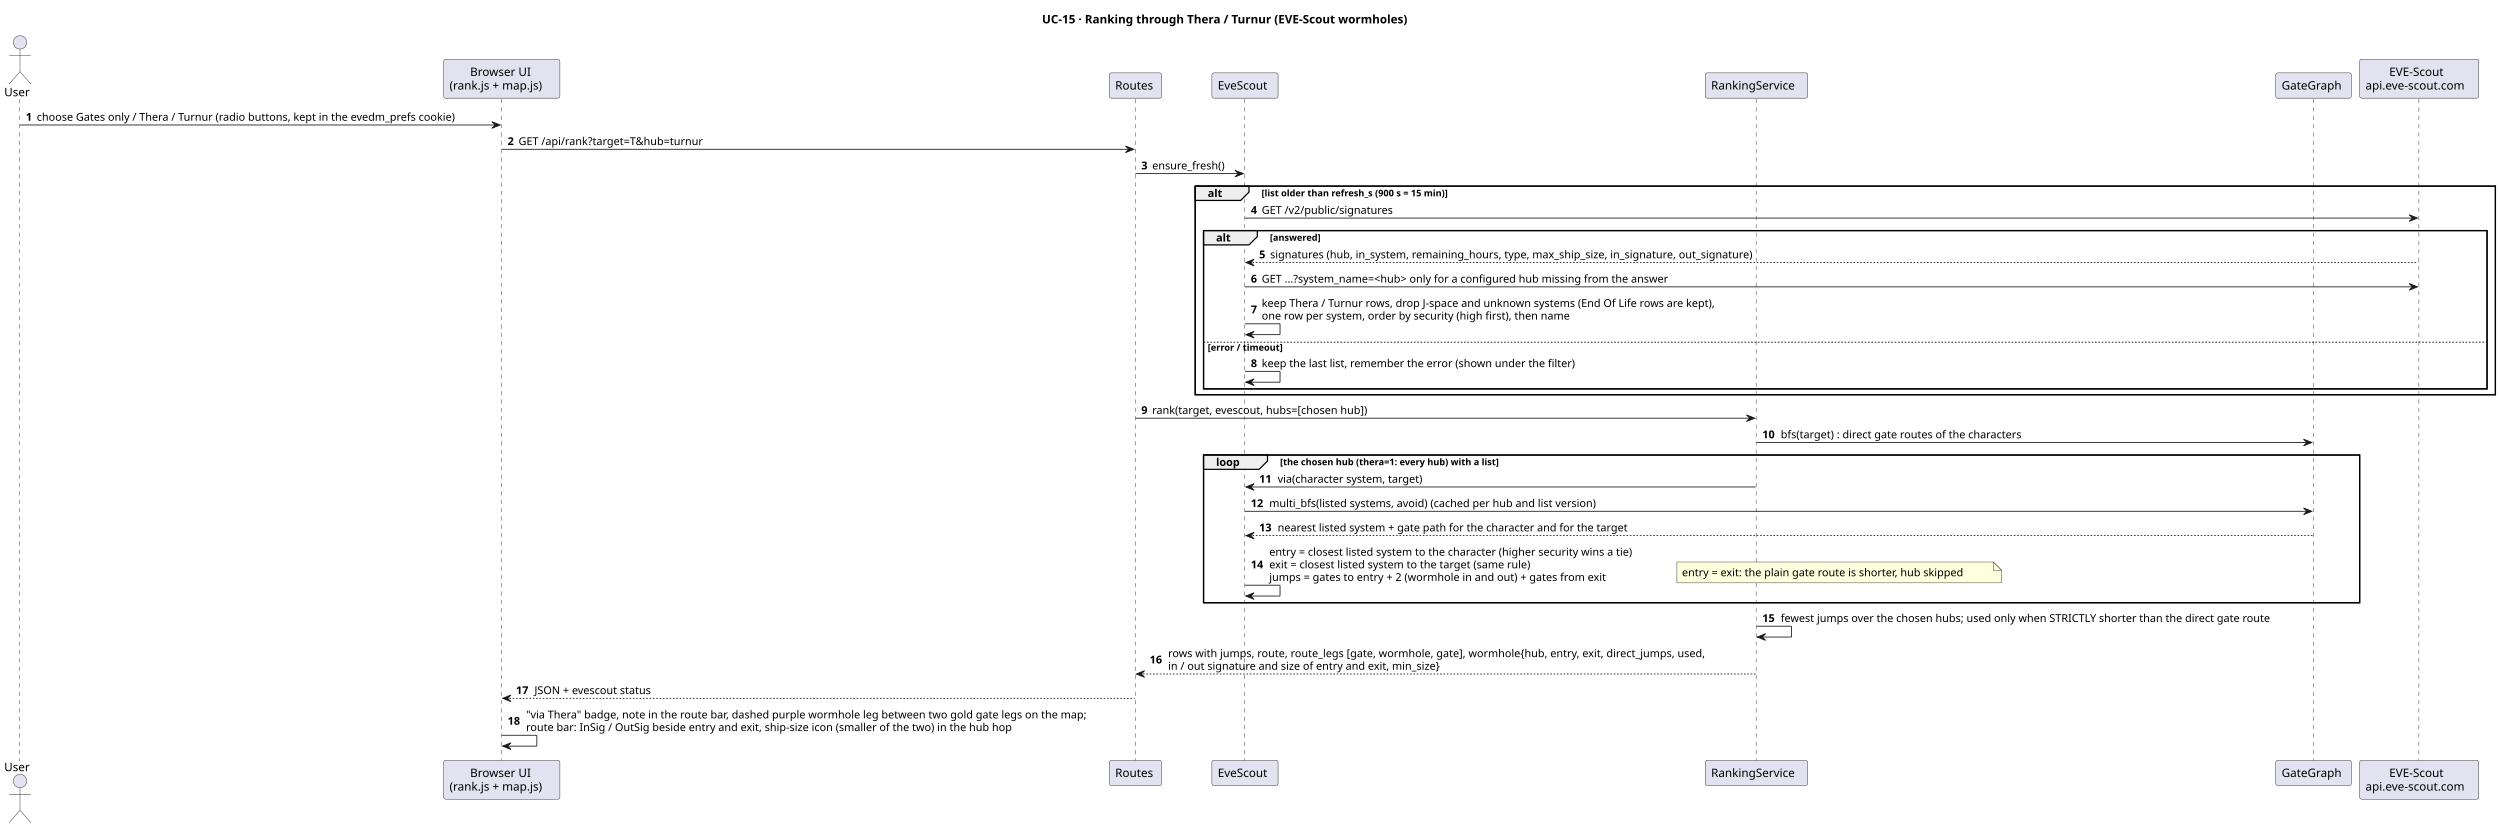
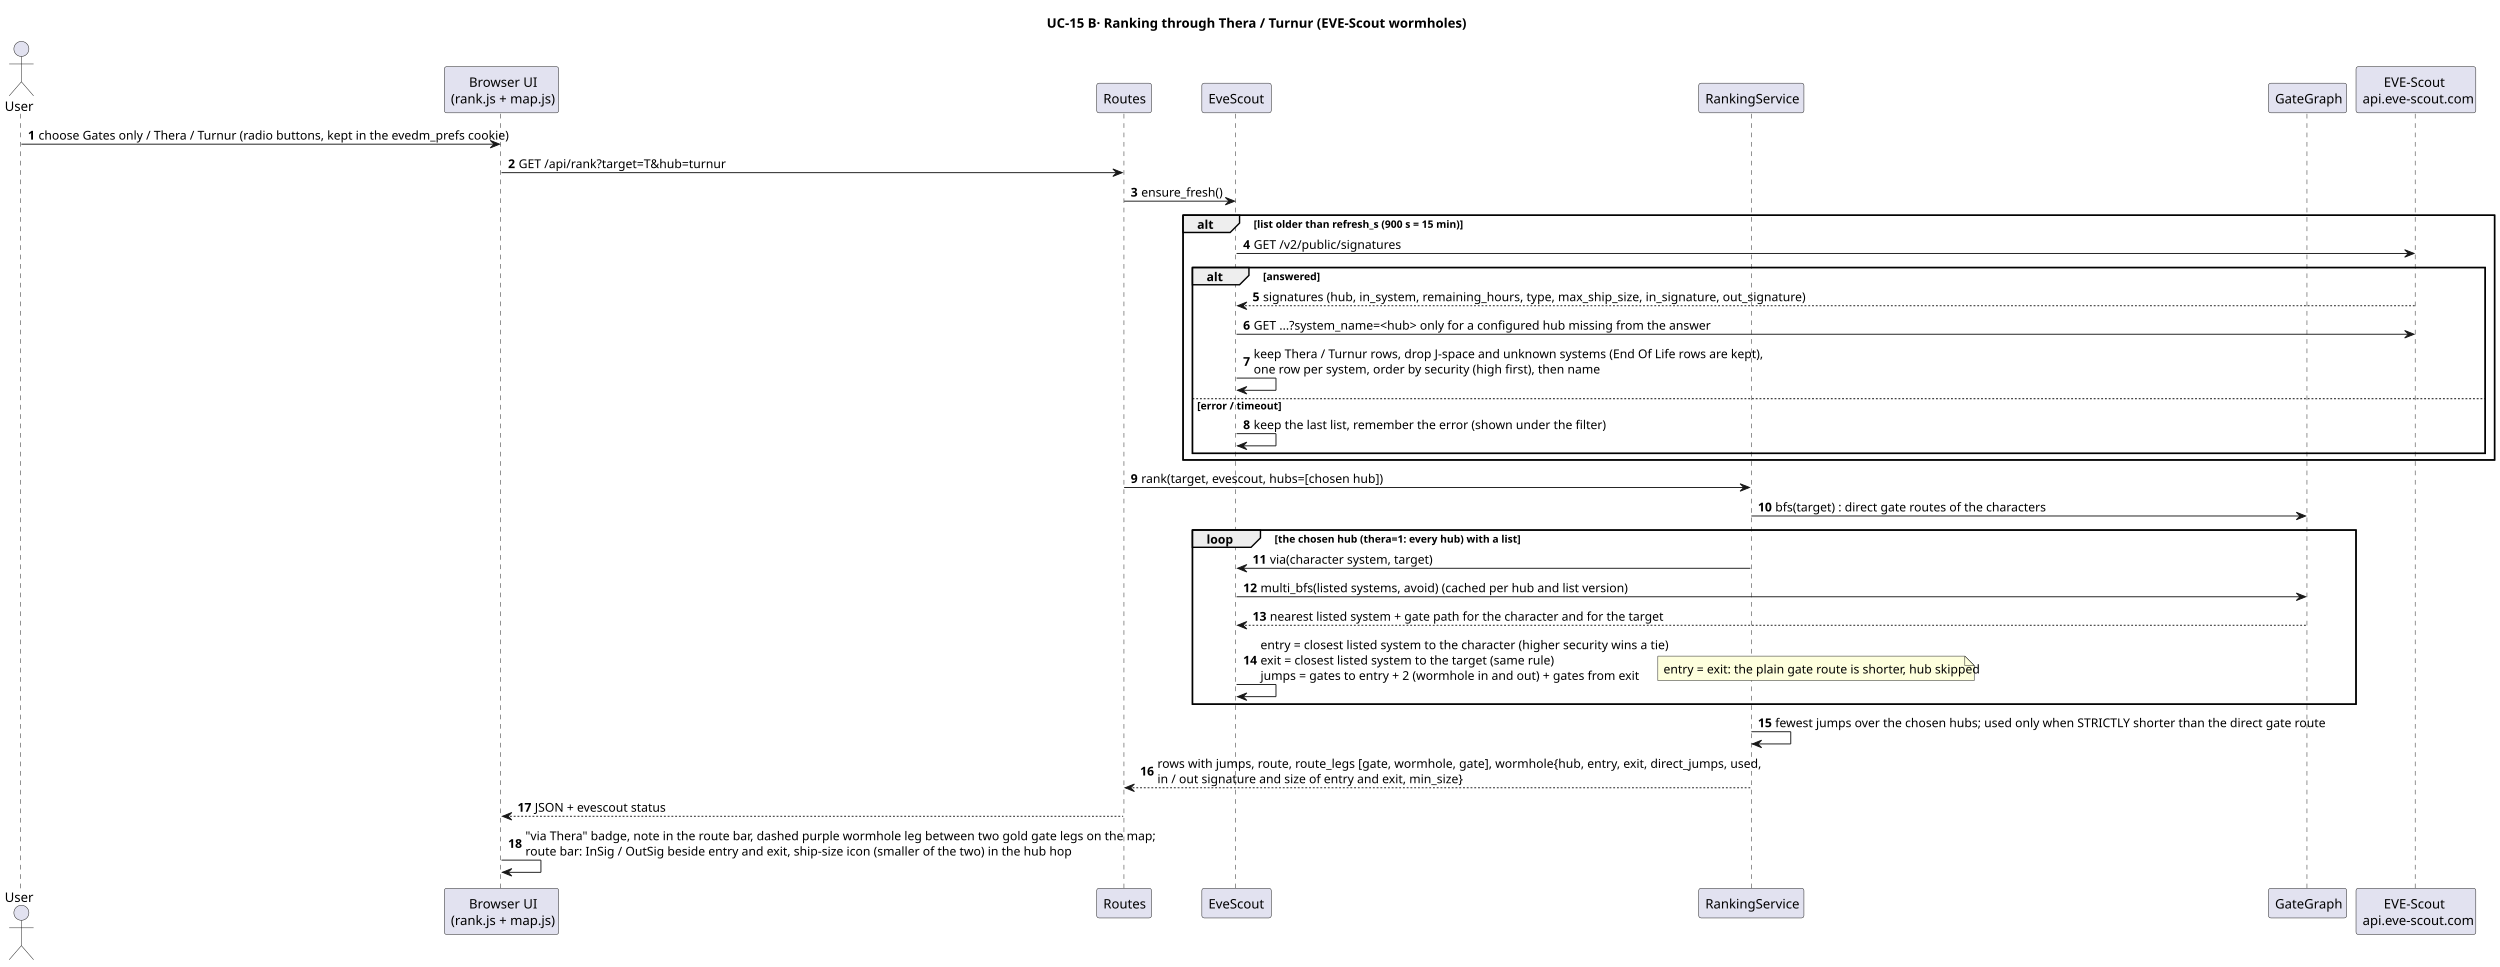
- <svg xmlns="http://www.w3.org/2000/svg" contentStyleType="text/css" height="992px" preserveAspectRatio="none" style="width:2995px;height:992px;background:#FFFFFF;" version="1.1" viewBox="0 0 2995 992" width="2995px" zoomAndPan="magnify">
+ <svg xmlns="http://www.w3.org/2000/svg" contentStyleType="text/css" height="1029px" preserveAspectRatio="none" style="width:2663px;height:1029px;background:#FFFFFF;" version="1.1" viewBox="0 0 2663 1029" width="2663px" zoomAndPan="magnify">
  <defs />
  <g>
-     <text fill="#000000" font-family="sans-serif" font-size="14" font-weight="bold" lengthAdjust="spacing" textLength="501.894" x="1248.298" y="27.995">UC-15 · Ranking through Thera / Turnur (EVE-Scout wormholes)</text>
-     <rect fill="none" height="249.867" style="stroke:#000000;stroke-width:1.5;" width="1557.638" x="1431.853" y="222.992" />
-     <rect fill="none" height="189.602" style="stroke:#000000;stroke-width:1.5;" width="1537.638" x="1441.853" y="276.258" />
-     <rect fill="none" height="176.93" style="stroke:#000000;stroke-width:1.5;" width="1384.999" x="1441.853" y="545.125" />
-     <line style="stroke:#181818;stroke-width:0.5;stroke-dasharray:5.0,5.0;" x1="23" x2="23" y1="118.594" y2="911.852" />
-     <line style="stroke:#181818;stroke-width:0.5;stroke-dasharray:5.0,5.0;" x1="600.527" x2="600.527" y1="118.594" y2="911.852" />
-     <line style="stroke:#181818;stroke-width:0.5;stroke-dasharray:5.0,5.0;" x1="1359.987" x2="1359.987" y1="118.594" y2="911.852" />
-     <line style="stroke:#181818;stroke-width:0.5;stroke-dasharray:5.0,5.0;" x1="1490.853" x2="1490.853" y1="118.594" y2="911.852" />
-     <line style="stroke:#181818;stroke-width:0.5;stroke-dasharray:5.0,5.0;" x1="2103.874" x2="2103.874" y1="118.594" y2="911.852" />
-     <line style="stroke:#181818;stroke-width:0.5;stroke-dasharray:5.0,5.0;" x1="2771.379" x2="2771.379" y1="118.594" y2="911.852" />
-     <line style="stroke:#181818;stroke-width:0.5;stroke-dasharray:5.0,5.0;" x1="2897.852" x2="2897.852" y1="118.594" y2="911.852" />
-     <text fill="#000000" font-family="sans-serif" font-size="14" lengthAdjust="spacing" textLength="31.91" x="5" y="115.292">User</text>
-     <ellipse cx="23.955" cy="50.797" fill="#E2E2F0" rx="8" ry="8" style="stroke:#181818;stroke-width:0.5;" />
-     <path d="M23.955,58.797 L23.955,85.797 M10.955,66.797 L36.955,66.797 M23.955,85.797 L10.955,100.797 M23.955,85.797 L36.955,100.797 " fill="none" style="stroke:#181818;stroke-width:0.5;" />
-     <text fill="#000000" font-family="sans-serif" font-size="14" lengthAdjust="spacing" textLength="31.91" x="5" y="923.847">User</text>
-     <ellipse cx="23.955" cy="935.648" fill="#E2E2F0" rx="8" ry="8" style="stroke:#181818;stroke-width:0.5;" />
-     <path d="M23.955,943.648 L23.955,970.648 M10.955,951.648 L36.955,951.648 M23.955,970.648 L10.955,985.648 M23.955,970.648 L36.955,985.648 " fill="none" style="stroke:#181818;stroke-width:0.5;" />
-     <rect fill="#E2E2F0" height="46.594" rx="2.5" ry="2.5" style="stroke:#181818;stroke-width:0.5;" width="139.241" x="531.527" y="71" />
-     <text fill="#000000" font-family="sans-serif" font-size="14" lengthAdjust="spacing" textLength="75.865" x="563.215" y="90.995">Browser UI</text>
-     <text fill="#000000" font-family="sans-serif" font-size="14" lengthAdjust="spacing" textLength="125.241" x="538.527" y="107.292">(rank.js + map.js)</text>
-     <rect fill="#E2E2F0" height="46.594" rx="2.5" ry="2.5" style="stroke:#181818;stroke-width:0.5;" width="139.241" x="531.527" y="910.852" />
-     <text fill="#000000" font-family="sans-serif" font-size="14" lengthAdjust="spacing" textLength="75.865" x="563.215" y="930.847">Browser UI</text>
-     <text fill="#000000" font-family="sans-serif" font-size="14" lengthAdjust="spacing" textLength="125.241" x="538.527" y="947.144">(rank.js + map.js)</text>
-     <rect fill="#E2E2F0" height="30.297" rx="2.5" ry="2.5" style="stroke:#181818;stroke-width:0.5;" width="62.562" x="1328.987" y="87.297" />
-     <text fill="#000000" font-family="sans-serif" font-size="14" lengthAdjust="spacing" textLength="48.562" x="1335.987" y="107.292">Routes</text>
-     <rect fill="#E2E2F0" height="30.297" rx="2.5" ry="2.5" style="stroke:#181818;stroke-width:0.5;" width="62.562" x="1328.987" y="910.852" />
-     <text fill="#000000" font-family="sans-serif" font-size="14" lengthAdjust="spacing" textLength="48.562" x="1335.987" y="930.847">Routes</text>
-     <rect fill="#E2E2F0" height="30.297" rx="2.5" ry="2.5" style="stroke:#181818;stroke-width:0.5;" width="79.256" x="1451.853" y="87.297" />
-     <text fill="#000000" font-family="sans-serif" font-size="14" lengthAdjust="spacing" textLength="65.256" x="1458.853" y="107.292">EveScout</text>
-     <rect fill="#E2E2F0" height="30.297" rx="2.5" ry="2.5" style="stroke:#181818;stroke-width:0.5;" width="79.256" x="1451.853" y="910.852" />
-     <text fill="#000000" font-family="sans-serif" font-size="14" lengthAdjust="spacing" textLength="65.256" x="1458.853" y="930.847">EveScout</text>
-     <rect fill="#E2E2F0" height="30.297" rx="2.5" ry="2.5" style="stroke:#181818;stroke-width:0.5;" width="122.678" x="2042.873" y="87.297" />
-     <text fill="#000000" font-family="sans-serif" font-size="14" lengthAdjust="spacing" textLength="108.678" x="2049.874" y="107.292">RankingService</text>
-     <rect fill="#E2E2F0" height="30.297" rx="2.5" ry="2.5" style="stroke:#181818;stroke-width:0.5;" width="122.678" x="2042.873" y="910.852" />
-     <text fill="#000000" font-family="sans-serif" font-size="14" lengthAdjust="spacing" textLength="108.678" x="2049.874" y="930.847">RankingService</text>
-     <rect fill="#E2E2F0" height="30.297" rx="2.5" ry="2.5" style="stroke:#181818;stroke-width:0.5;" width="90.474" x="2726.379" y="87.297" />
-     <text fill="#000000" font-family="sans-serif" font-size="14" lengthAdjust="spacing" textLength="76.474" x="2733.379" y="107.292">GateGraph</text>
-     <rect fill="#E2E2F0" height="30.297" rx="2.5" ry="2.5" style="stroke:#181818;stroke-width:0.5;" width="90.474" x="2726.379" y="910.852" />
-     <text fill="#000000" font-family="sans-serif" font-size="14" lengthAdjust="spacing" textLength="76.474" x="2733.379" y="930.847">GateGraph</text>
-     <rect fill="#E2E2F0" height="46.594" rx="2.5" ry="2.5" style="stroke:#181818;stroke-width:0.5;" width="142.639" x="2826.852" y="71" />
-     <text fill="#000000" font-family="sans-serif" font-size="14" lengthAdjust="spacing" textLength="71.832" x="2862.256" y="90.995">EVE-Scout</text>
-     <text fill="#000000" font-family="sans-serif" font-size="14" lengthAdjust="spacing" textLength="128.639" x="2833.852" y="107.292">api.eve-scout.com</text>
-     <rect fill="#E2E2F0" height="46.594" rx="2.5" ry="2.5" style="stroke:#181818;stroke-width:0.5;" width="142.639" x="2826.852" y="910.852" />
-     <text fill="#000000" font-family="sans-serif" font-size="14" lengthAdjust="spacing" textLength="71.832" x="2862.256" y="930.847">EVE-Scout</text>
-     <text fill="#000000" font-family="sans-serif" font-size="14" lengthAdjust="spacing" textLength="128.639" x="2833.852" y="947.144">api.eve-scout.com</text>
-     <polygon fill="#181818" points="589.148,145.727,599.148,149.727,589.148,153.727,593.148,149.727" style="stroke:#181818;stroke-width:1.0;" />
-     <line style="stroke:#181818;stroke-width:1.0;" x1="23.955" x2="595.148" y1="149.727" y2="149.727" />
-     <text fill="#000000" font-family="sans-serif" font-size="13" font-weight="bold" lengthAdjust="spacing" textLength="9.045" x="30.955" y="144.661">1</text>
-     <text fill="#000000" font-family="sans-serif" font-size="13" lengthAdjust="spacing" textLength="540.148" x="44.001" y="144.661">choose Gates only / Thera / Turnur (radio buttons, kept in the evedm_prefs cookie)</text>
-     <polygon fill="#181818" points="1348.269,174.859,1358.269,178.859,1348.269,182.859,1352.269,178.859" style="stroke:#181818;stroke-width:1.0;" />
-     <line style="stroke:#181818;stroke-width:1.0;" x1="601.148" x2="1354.269" y1="178.859" y2="178.859" />
-     <text fill="#000000" font-family="sans-serif" font-size="13" font-weight="bold" lengthAdjust="spacing" textLength="9.045" x="608.148" y="173.793">2</text>
-     <text fill="#000000" font-family="sans-serif" font-size="13" lengthAdjust="spacing" textLength="239.783" x="621.193" y="173.793">GET /api/rank?target=T&amp;hub=turnur</text>
-     <polygon fill="#181818" points="1479.481,203.992,1489.481,207.992,1479.481,211.992,1483.481,207.992" style="stroke:#181818;stroke-width:1.0;" />
-     <line style="stroke:#181818;stroke-width:1.0;" x1="1360.269" x2="1485.481" y1="207.992" y2="207.992" />
-     <text fill="#000000" font-family="sans-serif" font-size="13" font-weight="bold" lengthAdjust="spacing" textLength="9.045" x="1367.269" y="202.926">3</text>
-     <text fill="#000000" font-family="sans-serif" font-size="13" lengthAdjust="spacing" textLength="94.168" x="1380.314" y="202.926">ensure_fresh()</text>
-     <path d="M1431.853,222.992 L1496.296,222.992 L1496.296,230.125 L1486.296,240.125 L1431.853,240.125 L1431.853,222.992 " fill="#EEEEEE" style="stroke:#000000;stroke-width:1.5;" />
-     <rect fill="none" height="249.867" style="stroke:#000000;stroke-width:1.5;" width="1557.638" x="1431.853" y="222.992" />
-     <text fill="#000000" font-family="sans-serif" font-size="13" font-weight="bold" lengthAdjust="spacing" textLength="19.443" x="1446.853" y="236.059">alt</text>
-     <text fill="#000000" font-family="sans-serif" font-size="11" font-weight="bold" lengthAdjust="spacing" textLength="264.602" x="1511.296" y="235.203">[list older than refresh_s (900 s = 15 min)]</text>
-     <polygon fill="#181818" points="2886.172,257.258,2896.172,261.258,2886.172,265.258,2890.172,261.258" style="stroke:#181818;stroke-width:1.0;" />
-     <line style="stroke:#181818;stroke-width:1.0;" x1="1491.481" x2="2892.172" y1="261.258" y2="261.258" />
-     <text fill="#000000" font-family="sans-serif" font-size="13" font-weight="bold" lengthAdjust="spacing" textLength="9.045" x="1498.481" y="256.192">4</text>
-     <text fill="#000000" font-family="sans-serif" font-size="13" lengthAdjust="spacing" textLength="166.874" x="1511.527" y="256.192">GET /v2/public/signatures</text>
-     <path d="M1441.853,276.258 L1506.296,276.258 L1506.296,283.391 L1496.296,293.391 L1441.853,293.391 L1441.853,276.258 " fill="#EEEEEE" style="stroke:#000000;stroke-width:1.5;" />
-     <rect fill="none" height="189.602" style="stroke:#000000;stroke-width:1.5;" width="1537.638" x="1441.853" y="276.258" />
-     <text fill="#000000" font-family="sans-serif" font-size="13" font-weight="bold" lengthAdjust="spacing" textLength="19.443" x="1456.853" y="289.325">alt</text>
-     <text fill="#000000" font-family="sans-serif" font-size="11" font-weight="bold" lengthAdjust="spacing" textLength="70.238" x="1521.296" y="288.468">[answered]</text>
-     <polygon fill="#181818" points="1502.481,310.523,1492.481,314.523,1502.481,318.523,1498.481,314.523" style="stroke:#181818;stroke-width:1.0;" />
-     <line style="stroke:#181818;stroke-width:1.0;stroke-dasharray:2.0,2.0;" x1="1496.481" x2="2897.172" y1="314.523" y2="314.523" />
-     <text fill="#000000" font-family="sans-serif" font-size="13" font-weight="bold" lengthAdjust="spacing" textLength="9.045" x="1508.481" y="309.457">5</text>
-     <text fill="#000000" font-family="sans-serif" font-size="13" lengthAdjust="spacing" textLength="622.845" x="1521.527" y="309.457">signatures (hub, in_system, remaining_hours, type, max_ship_size, in_signature, out_signature)</text>
-     <polygon fill="#181818" points="2886.172,339.656,2896.172,343.656,2886.172,347.656,2890.172,343.656" style="stroke:#181818;stroke-width:1.0;" />
-     <line style="stroke:#181818;stroke-width:1.0;" x1="1491.481" x2="2892.172" y1="343.656" y2="343.656" />
-     <text fill="#000000" font-family="sans-serif" font-size="13" font-weight="bold" lengthAdjust="spacing" textLength="9.045" x="1498.481" y="338.59">6</text>
-     <text fill="#000000" font-family="sans-serif" font-size="13" lengthAdjust="spacing" textLength="531.058" x="1511.527" y="338.59">GET ...?system_name=&lt;hub&gt; only for a configured hub missing from the answer</text>
-     <line style="stroke:#181818;stroke-width:1.0;" x1="1491.481" x2="1533.481" y1="387.922" y2="387.922" />
-     <line style="stroke:#181818;stroke-width:1.0;" x1="1533.481" x2="1533.481" y1="387.922" y2="400.922" />
-     <line style="stroke:#181818;stroke-width:1.0;" x1="1492.481" x2="1533.481" y1="400.922" y2="400.922" />
-     <polygon fill="#181818" points="1502.481,396.922,1492.481,400.922,1502.481,404.922,1498.481,400.922" style="stroke:#181818;stroke-width:1.0;" />
-     <text fill="#000000" font-family="sans-serif" font-size="13" font-weight="bold" lengthAdjust="spacing" textLength="9.045" x="1498.481" y="375.29">7</text>
-     <text fill="#000000" font-family="sans-serif" font-size="13" lengthAdjust="spacing" textLength="585.686" x="1511.527" y="367.723">keep Thera / Turnur rows, drop J-space and unknown systems (End Of Life rows are kept),</text>
-     <text fill="#000000" font-family="sans-serif" font-size="13" lengthAdjust="spacing" textLength="399.375" x="1511.527" y="382.856">one row per system, order by security (high first), then name</text>
-     <line style="stroke:#000000;stroke-width:1.0;stroke-dasharray:2.0,2.0;" x1="1441.853" x2="2979.491" y1="409.922" y2="409.922" />
-     <text fill="#000000" font-family="sans-serif" font-size="11" font-weight="bold" lengthAdjust="spacing" textLength="101.621" x="1446.853" y="420.132">[error / timeout]</text>
-     <line style="stroke:#181818;stroke-width:1.0;" x1="1491.481" x2="1533.481" y1="444.859" y2="444.859" />
-     <line style="stroke:#181818;stroke-width:1.0;" x1="1533.481" x2="1533.481" y1="444.859" y2="457.859" />
-     <line style="stroke:#181818;stroke-width:1.0;" x1="1492.481" x2="1533.481" y1="457.859" y2="457.859" />
-     <polygon fill="#181818" points="1502.481,453.859,1492.481,457.859,1502.481,461.859,1498.481,457.859" style="stroke:#181818;stroke-width:1.0;" />
-     <text fill="#000000" font-family="sans-serif" font-size="13" font-weight="bold" lengthAdjust="spacing" textLength="9.045" x="1498.481" y="439.793">8</text>
-     <text fill="#000000" font-family="sans-serif" font-size="13" lengthAdjust="spacing" textLength="404.32" x="1511.527" y="439.793">keep the last list, remember the error (shown under the filter)</text>
-     <polygon fill="#181818" points="2092.212,496.992,2102.212,500.992,2092.212,504.992,2096.212,500.992" style="stroke:#181818;stroke-width:1.0;" />
-     <line style="stroke:#181818;stroke-width:1.0;" x1="1360.269" x2="2098.212" y1="500.992" y2="500.992" />
-     <text fill="#000000" font-family="sans-serif" font-size="13" font-weight="bold" lengthAdjust="spacing" textLength="9.045" x="1367.269" y="495.926">9</text>
-     <text fill="#000000" font-family="sans-serif" font-size="13" lengthAdjust="spacing" textLength="282.16" x="1380.314" y="495.926">rank(target, evescout, hubs=[chosen hub])</text>
-     <polygon fill="#181818" points="2759.616,526.125,2769.616,530.125,2759.616,534.125,2763.616,530.125" style="stroke:#181818;stroke-width:1.0;" />
-     <line style="stroke:#181818;stroke-width:1.0;" x1="2104.212" x2="2765.616" y1="530.125" y2="530.125" />
-     <text fill="#000000" font-family="sans-serif" font-size="13" font-weight="bold" lengthAdjust="spacing" textLength="18.091" x="2111.212" y="525.059">10</text>
-     <text fill="#000000" font-family="sans-serif" font-size="13" lengthAdjust="spacing" textLength="313.866" x="2133.303" y="525.059">bfs(target) : direct gate routes of the characters</text>
-     <path d="M1441.853,545.125 L1518.477,545.125 L1518.477,552.258 L1508.477,562.258 L1441.853,562.258 L1441.853,545.125 " fill="#EEEEEE" style="stroke:#000000;stroke-width:1.5;" />
-     <rect fill="none" height="176.93" style="stroke:#000000;stroke-width:1.5;" width="1384.999" x="1441.853" y="545.125" />
-     <text fill="#000000" font-family="sans-serif" font-size="13" font-weight="bold" lengthAdjust="spacing" textLength="31.624" x="1456.853" y="558.192">loop</text>
-     <text fill="#000000" font-family="sans-serif" font-size="11" font-weight="bold" lengthAdjust="spacing" textLength="305.261" x="1533.477" y="557.335">[the chosen hub (thera=1: every hub) with a list]</text>
-     <polygon fill="#181818" points="1502.481,579.391,1492.481,583.391,1502.481,587.391,1498.481,583.391" style="stroke:#181818;stroke-width:1.0;" />
-     <line style="stroke:#181818;stroke-width:1.0;" x1="1496.481" x2="2103.212" y1="583.391" y2="583.391" />
-     <text fill="#000000" font-family="sans-serif" font-size="13" font-weight="bold" lengthAdjust="spacing" textLength="18.091" x="1508.481" y="578.325">11</text>
-     <text fill="#000000" font-family="sans-serif" font-size="13" lengthAdjust="spacing" textLength="190.817" x="1530.572" y="578.325">via(character system, target)</text>
-     <polygon fill="#181818" points="2759.616,608.523,2769.616,612.523,2759.616,616.523,2763.616,612.523" style="stroke:#181818;stroke-width:1.0;" />
-     <line style="stroke:#181818;stroke-width:1.0;" x1="1491.481" x2="2765.616" y1="612.523" y2="612.523" />
-     <text fill="#000000" font-family="sans-serif" font-size="13" font-weight="bold" lengthAdjust="spacing" textLength="18.091" x="1498.481" y="607.457">12</text>
-     <text fill="#000000" font-family="sans-serif" font-size="13" lengthAdjust="spacing" textLength="425.636" x="1520.572" y="607.457">multi_bfs(listed systems, avoid) (cached per hub and list version)</text>
-     <polygon fill="#181818" points="1502.481,637.656,1492.481,641.656,1502.481,645.656,1498.481,641.656" style="stroke:#181818;stroke-width:1.0;" />
-     <line style="stroke:#181818;stroke-width:1.0;stroke-dasharray:2.0,2.0;" x1="1496.481" x2="2770.616" y1="641.656" y2="641.656" />
-     <text fill="#000000" font-family="sans-serif" font-size="13" font-weight="bold" lengthAdjust="spacing" textLength="18.091" x="1508.481" y="636.59">13</text>
-     <text fill="#000000" font-family="sans-serif" font-size="13" lengthAdjust="spacing" textLength="455.99" x="1530.572" y="636.59">nearest listed system + gate path for the character and for the target</text>
-     <line style="stroke:#181818;stroke-width:1.0;" x1="1491.481" x2="1533.481" y1="701.055" y2="701.055" />
-     <line style="stroke:#181818;stroke-width:1.0;" x1="1533.481" x2="1533.481" y1="701.055" y2="714.055" />
-     <line style="stroke:#181818;stroke-width:1.0;" x1="1492.481" x2="1533.481" y1="714.055" y2="714.055" />
-     <polygon fill="#181818" points="1502.481,710.055,1492.481,714.055,1502.481,718.055,1498.481,714.055" style="stroke:#181818;stroke-width:1.0;" />
-     <text fill="#000000" font-family="sans-serif" font-size="13" font-weight="bold" lengthAdjust="spacing" textLength="18.091" x="1498.481" y="680.856">14</text>
-     <text fill="#000000" font-family="sans-serif" font-size="13" lengthAdjust="spacing" textLength="476.849" x="1520.572" y="665.723">entry = closest listed system to the character (higher security wins a tie)</text>
-     <text fill="#000000" font-family="sans-serif" font-size="13" lengthAdjust="spacing" textLength="345.059" x="1520.572" y="680.856">exit = closest listed system to the target (same rule)</text>
-     <text fill="#000000" font-family="sans-serif" font-size="13" lengthAdjust="spacing" textLength="445.015" x="1520.572" y="695.989">jumps = gates to entry + 2 (wormhole in and out) + gates from exit</text>
-     <path d="M2008.939,673.289 L2008.939,698.289 L2397.939,698.289 L2397.939,683.289 L2387.939,673.289 L2008.939,673.289 " fill="#FEFFDD" style="stroke:#181818;stroke-width:0.5;" />
-     <path d="M2387.939,673.289 L2387.939,683.289 L2397.939,683.289 L2387.939,673.289 " fill="#FEFFDD" style="stroke:#181818;stroke-width:0.5;" />
-     <text fill="#000000" font-family="sans-serif" font-size="13" lengthAdjust="spacing" textLength="368.996" x="2014.939" y="690.356">entry = exit: the plain gate route is shorter, hub skipped</text>
-     <line style="stroke:#181818;stroke-width:1.0;" x1="2104.212" x2="2146.212" y1="750.188" y2="750.188" />
-     <line style="stroke:#181818;stroke-width:1.0;" x1="2146.212" x2="2146.212" y1="750.188" y2="763.188" />
-     <line style="stroke:#181818;stroke-width:1.0;" x1="2105.212" x2="2146.212" y1="763.188" y2="763.188" />
-     <polygon fill="#181818" points="2115.212,759.188,2105.212,763.188,2115.212,767.188,2111.212,763.188" style="stroke:#181818;stroke-width:1.0;" />
-     <text fill="#000000" font-family="sans-serif" font-size="13" font-weight="bold" lengthAdjust="spacing" textLength="18.091" x="2111.212" y="745.122">15</text>
-     <text fill="#000000" font-family="sans-serif" font-size="13" lengthAdjust="spacing" textLength="631.312" x="2133.303" y="745.122">fewest jumps over the chosen hubs; used only when STRICTLY shorter than the direct gate route</text>
-     <polygon fill="#181818" points="1371.269,803.453,1361.269,807.453,1371.269,811.453,1367.269,807.453" style="stroke:#181818;stroke-width:1.0;" />
-     <line style="stroke:#181818;stroke-width:1.0;stroke-dasharray:2.0,2.0;" x1="1365.269" x2="2103.212" y1="807.453" y2="807.453" />
-     <text fill="#000000" font-family="sans-serif" font-size="13" font-weight="bold" lengthAdjust="spacing" textLength="18.091" x="1377.269" y="794.821">16</text>
-     <text fill="#000000" font-family="sans-serif" font-size="13" lengthAdjust="spacing" textLength="695.227" x="1399.359" y="787.254">rows with jumps, route, route_legs [gate, wormhole, gate], wormhole{hub, entry, exit, direct_jumps, used,</text>
-     <text fill="#000000" font-family="sans-serif" font-size="13" lengthAdjust="spacing" textLength="354.415" x="1399.359" y="802.387">in / out signature and size of entry and exit, min_size}</text>
-     <polygon fill="#181818" points="612.148,832.586,602.148,836.586,612.148,840.586,608.148,836.586" style="stroke:#181818;stroke-width:1.0;" />
-     <line style="stroke:#181818;stroke-width:1.0;stroke-dasharray:2.0,2.0;" x1="606.148" x2="1359.269" y1="836.586" y2="836.586" />
-     <text fill="#000000" font-family="sans-serif" font-size="13" font-weight="bold" lengthAdjust="spacing" textLength="18.091" x="618.148" y="831.52">17</text>
-     <text fill="#000000" font-family="sans-serif" font-size="13" lengthAdjust="spacing" textLength="154.178" x="640.239" y="831.52">JSON + evescout status</text>
-     <line style="stroke:#181818;stroke-width:1.0;" x1="601.148" x2="643.148" y1="880.852" y2="880.852" />
-     <line style="stroke:#181818;stroke-width:1.0;" x1="643.148" x2="643.148" y1="880.852" y2="893.852" />
-     <line style="stroke:#181818;stroke-width:1.0;" x1="602.148" x2="643.148" y1="893.852" y2="893.852" />
-     <polygon fill="#181818" points="612.148,889.852,602.148,893.852,612.148,897.852,608.148,893.852" style="stroke:#181818;stroke-width:1.0;" />
-     <text fill="#000000" font-family="sans-serif" font-size="13" font-weight="bold" lengthAdjust="spacing" textLength="18.091" x="608.148" y="868.219">18</text>
-     <text fill="#000000" font-family="sans-serif" font-size="13" lengthAdjust="spacing" textLength="723.03" x="630.239" y="860.653">"via Thera" badge, note in the route bar, dashed purple wormhole leg between two gold gate legs on the map;</text>
-     <text fill="#000000" font-family="sans-serif" font-size="13" lengthAdjust="spacing" textLength="627.206" x="630.239" y="875.786">route bar: InSig / OutSig beside entry and exit, ship-size icon (smaller of the two) in the hub hop</text>
+     <text fill="#000000" font-family="sans-serif" font-size="14" font-weight="bold" lengthAdjust="spacing" textLength="436.352" x="1114.944" y="29.533">UC-15 В· Ranking through Thera / Turnur (EVE-Scout wormholes)</text>
+     <rect fill="none" height="260.648" style="stroke:#000000;stroke-width:1.5;" width="1397.028" x="1260.211" y="229.273" />
+     <rect fill="none" height="197.945" style="stroke:#000000;stroke-width:1.5;" width="1377.028" x="1270.211" y="284.977" />
+     <rect fill="none" height="185.461" style="stroke:#000000;stroke-width:1.5;" width="1239.421" x="1270.211" y="564.625" />
+     <line style="stroke:#181818;stroke-width:0.5;stroke-dasharray:5.0,5.0;" x1="22" x2="22" y1="121.219" y2="947.195" />
+     <line style="stroke:#181818;stroke-width:0.5;stroke-dasharray:5.0,5.0;" x1="533.324" x2="533.324" y1="121.219" y2="947.195" />
+     <line style="stroke:#181818;stroke-width:0.5;stroke-dasharray:5.0,5.0;" x1="1197.226" x2="1197.226" y1="121.219" y2="947.195" />
+     <line style="stroke:#181818;stroke-width:0.5;stroke-dasharray:5.0,5.0;" x1="1316.211" x2="1316.211" y1="121.219" y2="947.195" />
+     <line style="stroke:#181818;stroke-width:0.5;stroke-dasharray:5.0,5.0;" x1="1865.496" x2="1865.496" y1="121.219" y2="947.195" />
+     <line style="stroke:#181818;stroke-width:0.5;stroke-dasharray:5.0,5.0;" x1="2457.371" x2="2457.371" y1="121.219" y2="947.195" />
+     <line style="stroke:#181818;stroke-width:0.5;stroke-dasharray:5.0,5.0;" x1="2572.633" x2="2572.633" y1="121.219" y2="947.195" />
+     <text fill="#000000" font-family="sans-serif" font-size="14" lengthAdjust="spacing" textLength="29.559" x="5" y="118.143">User</text>
+     <ellipse cx="22.779" cy="52.109" fill="#E2E2F0" rx="8" ry="8" style="stroke:#181818;stroke-width:0.5;" />
+     <path d="M22.779,60.109 L22.779,87.109 M9.779,68.109 L35.779,68.109 M22.779,87.109 L9.779,102.109 M22.779,87.109 L35.779,102.109 " fill="none" style="stroke:#181818;stroke-width:0.5;" />
+     <text fill="#000000" font-family="sans-serif" font-size="14" lengthAdjust="spacing" textLength="29.559" x="5" y="960.729">User</text>
+     <ellipse cx="22.779" cy="972.305" fill="#E2E2F0" rx="8" ry="8" style="stroke:#181818;stroke-width:0.5;" />
+     <path d="M22.779,980.305 L22.779,1007.305 M9.779,988.305 L35.779,988.305 M22.779,1007.305 L9.779,1022.305 M22.779,1007.305 L35.779,1022.305 " fill="none" style="stroke:#181818;stroke-width:0.5;" />
+     <rect fill="#E2E2F0" height="49.219" rx="2.5" ry="2.5" style="stroke:#181818;stroke-width:0.5;" width="121.748" x="473.324" y="71" />
+     <text fill="#000000" font-family="sans-serif" font-size="14" lengthAdjust="spacing" textLength="69.234" x="499.581" y="92.533">Browser UI</text>
+     <text fill="#000000" font-family="sans-serif" font-size="14" lengthAdjust="spacing" textLength="107.748" x="480.324" y="110.143">(rank.js + map.js)</text>
+     <rect fill="#E2E2F0" height="49.219" rx="2.5" ry="2.5" style="stroke:#181818;stroke-width:0.5;" width="121.748" x="473.324" y="946.195" />
+     <text fill="#000000" font-family="sans-serif" font-size="14" lengthAdjust="spacing" textLength="69.234" x="499.581" y="967.729">Browser UI</text>
+     <text fill="#000000" font-family="sans-serif" font-size="14" lengthAdjust="spacing" textLength="107.748" x="480.324" y="985.338">(rank.js + map.js)</text>
+     <rect fill="#E2E2F0" height="31.609" rx="2.5" ry="2.5" style="stroke:#181818;stroke-width:0.5;" width="58.358" x="1168.226" y="88.609" />
+     <text fill="#000000" font-family="sans-serif" font-size="14" lengthAdjust="spacing" textLength="44.358" x="1175.226" y="110.143">Routes</text>
+     <rect fill="#E2E2F0" height="31.609" rx="2.5" ry="2.5" style="stroke:#181818;stroke-width:0.5;" width="58.358" x="1168.226" y="946.195" />
+     <text fill="#000000" font-family="sans-serif" font-size="14" lengthAdjust="spacing" textLength="44.358" x="1175.226" y="967.729">Routes</text>
+     <rect fill="#E2E2F0" height="31.609" rx="2.5" ry="2.5" style="stroke:#181818;stroke-width:0.5;" width="73.924" x="1280.211" y="88.609" />
+     <text fill="#000000" font-family="sans-serif" font-size="14" lengthAdjust="spacing" textLength="59.924" x="1287.211" y="110.143">EveScout</text>
+     <rect fill="#E2E2F0" height="31.609" rx="2.5" ry="2.5" style="stroke:#181818;stroke-width:0.5;" width="73.924" x="1280.211" y="946.195" />
+     <text fill="#000000" font-family="sans-serif" font-size="14" lengthAdjust="spacing" textLength="59.924" x="1287.211" y="967.729">EveScout</text>
+     <rect fill="#E2E2F0" height="31.609" rx="2.5" ry="2.5" style="stroke:#181818;stroke-width:0.5;" width="112.048" x="1809.496" y="88.609" />
+     <text fill="#000000" font-family="sans-serif" font-size="14" lengthAdjust="spacing" textLength="98.048" x="1816.496" y="110.143">RankingService</text>
+     <rect fill="#E2E2F0" height="31.609" rx="2.5" ry="2.5" style="stroke:#181818;stroke-width:0.5;" width="112.048" x="1809.496" y="946.195" />
+     <text fill="#000000" font-family="sans-serif" font-size="14" lengthAdjust="spacing" textLength="98.048" x="1816.496" y="967.729">RankingService</text>
+     <rect fill="#E2E2F0" height="31.609" rx="2.5" ry="2.5" style="stroke:#181818;stroke-width:0.5;" width="83.262" x="2416.371" y="88.609" />
+     <text fill="#000000" font-family="sans-serif" font-size="14" lengthAdjust="spacing" textLength="69.262" x="2423.371" y="110.143">GateGraph</text>
+     <rect fill="#E2E2F0" height="31.609" rx="2.5" ry="2.5" style="stroke:#181818;stroke-width:0.5;" width="83.262" x="2416.371" y="946.195" />
+     <text fill="#000000" font-family="sans-serif" font-size="14" lengthAdjust="spacing" textLength="69.262" x="2423.371" y="967.729">GateGraph</text>
+     <rect fill="#E2E2F0" height="49.219" rx="2.5" ry="2.5" style="stroke:#181818;stroke-width:0.5;" width="127.606" x="2509.633" y="71" />
+     <text fill="#000000" font-family="sans-serif" font-size="14" lengthAdjust="spacing" textLength="68.476" x="2539.198" y="92.533">EVE-Scout</text>
+     <text fill="#000000" font-family="sans-serif" font-size="14" lengthAdjust="spacing" textLength="113.606" x="2516.633" y="110.143">api.eve-scout.com</text>
+     <rect fill="#E2E2F0" height="49.219" rx="2.5" ry="2.5" style="stroke:#181818;stroke-width:0.5;" width="127.606" x="2509.633" y="946.195" />
+     <text fill="#000000" font-family="sans-serif" font-size="14" lengthAdjust="spacing" textLength="68.476" x="2539.198" y="967.729">EVE-Scout</text>
+     <text fill="#000000" font-family="sans-serif" font-size="14" lengthAdjust="spacing" textLength="113.606" x="2516.633" y="985.338">api.eve-scout.com</text>
+     <polygon fill="#181818" points="522.198,149.57,532.198,153.57,522.198,157.57,526.198,153.57" style="stroke:#181818;stroke-width:1.0;" />
+     <line style="stroke:#181818;stroke-width:1.0;" x1="22.779" x2="528.198" y1="153.57" y2="153.57" />
+     <text fill="#000000" font-family="sans-serif" font-size="13" font-weight="bold" lengthAdjust="spacing" textLength="7.23" x="29.779" y="148.714">1</text>
+     <text fill="#000000" font-family="sans-serif" font-size="13" lengthAdjust="spacing" textLength="476.188" x="41.009" y="148.714">choose Gates only / Thera / Turnur (radio buttons, kept in the evedm_prefs cookie)</text>
+     <polygon fill="#181818" points="1185.405,179.922,1195.405,183.922,1185.405,187.922,1189.405,183.922" style="stroke:#181818;stroke-width:1.0;" />
+     <line style="stroke:#181818;stroke-width:1.0;" x1="534.198" x2="1191.405" y1="183.922" y2="183.922" />
+     <text fill="#000000" font-family="sans-serif" font-size="13" font-weight="bold" lengthAdjust="spacing" textLength="7.23" x="541.198" y="179.065">2</text>
+     <text fill="#000000" font-family="sans-serif" font-size="13" lengthAdjust="spacing" textLength="208.114" x="552.428" y="179.065">GET /api/rank?target=T&amp;hub=turnur</text>
+     <polygon fill="#181818" points="1305.173,210.273,1315.173,214.273,1305.173,218.273,1309.173,214.273" style="stroke:#181818;stroke-width:1.0;" />
+     <line style="stroke:#181818;stroke-width:1.0;" x1="1197.405" x2="1311.173" y1="214.273" y2="214.273" />
+     <text fill="#000000" font-family="sans-serif" font-size="13" font-weight="bold" lengthAdjust="spacing" textLength="7.23" x="1204.405" y="209.417">3</text>
+     <text fill="#000000" font-family="sans-serif" font-size="13" lengthAdjust="spacing" textLength="84.538" x="1215.635" y="209.417">ensure_fresh()</text>
+     <path d="M1260.211,229.273 L1320.382,229.273 L1320.382,237.625 L1310.382,247.625 L1260.211,247.625 L1260.211,229.273 " fill="#EEEEEE" style="stroke:#000000;stroke-width:1.5;" />
+     <rect fill="none" height="260.648" style="stroke:#000000;stroke-width:1.5;" width="1397.028" x="1260.211" y="229.273" />
+     <text fill="#000000" font-family="sans-serif" font-size="13" font-weight="bold" lengthAdjust="spacing" textLength="15.171" x="1275.211" y="243.769">alt</text>
+     <text fill="#000000" font-family="sans-serif" font-size="11" font-weight="bold" lengthAdjust="spacing" textLength="217.325" x="1335.382" y="242.692">[list older than refresh_s (900 s = 15 min)]</text>
+     <polygon fill="#181818" points="2561.436,265.977,2571.436,269.977,2561.436,273.977,2565.436,269.977" style="stroke:#181818;stroke-width:1.0;" />
+     <line style="stroke:#181818;stroke-width:1.0;" x1="1317.173" x2="2567.436" y1="269.977" y2="269.977" />
+     <text fill="#000000" font-family="sans-serif" font-size="13" font-weight="bold" lengthAdjust="spacing" textLength="7.23" x="1324.173" y="265.12">4</text>
+     <text fill="#000000" font-family="sans-serif" font-size="13" lengthAdjust="spacing" textLength="148.846" x="1335.403" y="265.12">GET /v2/public/signatures</text>
+     <path d="M1270.211,284.977 L1330.382,284.977 L1330.382,293.328 L1320.382,303.328 L1270.211,303.328 L1270.211,284.977 " fill="#EEEEEE" style="stroke:#000000;stroke-width:1.5;" />
+     <rect fill="none" height="197.945" style="stroke:#000000;stroke-width:1.5;" width="1377.028" x="1270.211" y="284.977" />
+     <text fill="#000000" font-family="sans-serif" font-size="13" font-weight="bold" lengthAdjust="spacing" textLength="15.171" x="1285.211" y="299.472">alt</text>
+     <text fill="#000000" font-family="sans-serif" font-size="11" font-weight="bold" lengthAdjust="spacing" textLength="58.072" x="1345.382" y="298.396">[answered]</text>
+     <polygon fill="#181818" points="1328.173,321.68,1318.173,325.68,1328.173,329.68,1324.173,325.68" style="stroke:#181818;stroke-width:1.0;" />
+     <line style="stroke:#181818;stroke-width:1.0;stroke-dasharray:2.0,2.0;" x1="1322.173" x2="2572.436" y1="325.68" y2="325.68" />
+     <text fill="#000000" font-family="sans-serif" font-size="13" font-weight="bold" lengthAdjust="spacing" textLength="7.23" x="1334.173" y="320.823">5</text>
+     <text fill="#000000" font-family="sans-serif" font-size="13" lengthAdjust="spacing" textLength="552.798" x="1345.403" y="320.823">signatures (hub, in_system, remaining_hours, type, max_ship_size, in_signature, out_signature)</text>
+     <polygon fill="#181818" points="2561.436,352.031,2571.436,356.031,2561.436,360.031,2565.436,356.031" style="stroke:#181818;stroke-width:1.0;" />
+     <line style="stroke:#181818;stroke-width:1.0;" x1="1317.173" x2="2567.436" y1="356.031" y2="356.031" />
+     <text fill="#000000" font-family="sans-serif" font-size="13" font-weight="bold" lengthAdjust="spacing" textLength="7.23" x="1324.173" y="351.175">6</text>
+     <text fill="#000000" font-family="sans-serif" font-size="13" lengthAdjust="spacing" textLength="464.985" x="1335.403" y="351.175">GET ...?system_name=&lt;hub&gt; only for a configured hub missing from the answer</text>
+     <line style="stroke:#181818;stroke-width:1.0;" x1="1317.173" x2="1359.173" y1="402.734" y2="402.734" />
+     <line style="stroke:#181818;stroke-width:1.0;" x1="1359.173" x2="1359.173" y1="402.734" y2="415.734" />
+     <line style="stroke:#181818;stroke-width:1.0;" x1="1318.173" x2="1359.173" y1="415.734" y2="415.734" />
+     <polygon fill="#181818" points="1328.173,411.734,1318.173,415.734,1328.173,419.734,1324.173,415.734" style="stroke:#181818;stroke-width:1.0;" />
+     <text fill="#000000" font-family="sans-serif" font-size="13" font-weight="bold" lengthAdjust="spacing" textLength="7.23" x="1324.173" y="389.702">7</text>
+     <text fill="#000000" font-family="sans-serif" font-size="13" lengthAdjust="spacing" textLength="523.117" x="1335.403" y="381.526">keep Thera / Turnur rows, drop J-space and unknown systems (End Of Life rows are kept),</text>
+     <text fill="#000000" font-family="sans-serif" font-size="13" lengthAdjust="spacing" textLength="346.804" x="1335.403" y="397.878">one row per system, order by security (high first), then name</text>
+     <line style="stroke:#000000;stroke-width:1.0;stroke-dasharray:2.0,2.0;" x1="1270.211" x2="2647.239" y1="424.734" y2="424.734" />
+     <text fill="#000000" font-family="sans-serif" font-size="11" font-weight="bold" lengthAdjust="spacing" textLength="81.893" x="1275.211" y="436.153">[error / timeout]</text>
+     <line style="stroke:#181818;stroke-width:1.0;" x1="1317.173" x2="1359.173" y1="461.922" y2="461.922" />
+     <line style="stroke:#181818;stroke-width:1.0;" x1="1359.173" x2="1359.173" y1="461.922" y2="474.922" />
+     <line style="stroke:#181818;stroke-width:1.0;" x1="1318.173" x2="1359.173" y1="474.922" y2="474.922" />
+     <polygon fill="#181818" points="1328.173,470.922,1318.173,474.922,1328.173,478.922,1324.173,474.922" style="stroke:#181818;stroke-width:1.0;" />
+     <text fill="#000000" font-family="sans-serif" font-size="13" font-weight="bold" lengthAdjust="spacing" textLength="7.23" x="1324.173" y="457.065">8</text>
+     <text fill="#000000" font-family="sans-serif" font-size="13" lengthAdjust="spacing" textLength="348.981" x="1335.403" y="457.065">keep the last list, remember the error (shown under the filter)</text>
+     <polygon fill="#181818" points="1853.52,515.273,1863.52,519.273,1853.52,523.273,1857.52,519.273" style="stroke:#181818;stroke-width:1.0;" />
+     <line style="stroke:#181818;stroke-width:1.0;" x1="1197.405" x2="1859.52" y1="519.273" y2="519.273" />
+     <text fill="#000000" font-family="sans-serif" font-size="13" font-weight="bold" lengthAdjust="spacing" textLength="7.23" x="1204.405" y="514.417">9</text>
+     <text fill="#000000" font-family="sans-serif" font-size="13" lengthAdjust="spacing" textLength="243.896" x="1215.635" y="514.417">rank(target, evescout, hubs=[chosen hub])</text>
+     <polygon fill="#181818" points="2446.002,545.625,2456.002,549.625,2446.002,553.625,2450.002,549.625" style="stroke:#181818;stroke-width:1.0;" />
+     <line style="stroke:#181818;stroke-width:1.0;" x1="1865.52" x2="2452.002" y1="549.625" y2="549.625" />
+     <text fill="#000000" font-family="sans-serif" font-size="13" font-weight="bold" lengthAdjust="spacing" textLength="14.46" x="1872.52" y="544.769">10</text>
+     <text fill="#000000" font-family="sans-serif" font-size="13" lengthAdjust="spacing" textLength="270.962" x="1890.98" y="544.769">bfs(target) : direct gate routes of the characters</text>
+     <path d="M1270.211,564.625 L1342.646,564.625 L1342.646,572.977 L1332.646,582.977 L1270.211,582.977 L1270.211,564.625 " fill="#EEEEEE" style="stroke:#000000;stroke-width:1.5;" />
+     <rect fill="none" height="185.461" style="stroke:#000000;stroke-width:1.5;" width="1239.421" x="1270.211" y="564.625" />
+     <text fill="#000000" font-family="sans-serif" font-size="13" font-weight="bold" lengthAdjust="spacing" textLength="27.435" x="1285.211" y="579.12">loop</text>
+     <text fill="#000000" font-family="sans-serif" font-size="11" font-weight="bold" lengthAdjust="spacing" textLength="250.288" x="1357.646" y="578.044">[the chosen hub (thera=1: every hub) with a list]</text>
+     <polygon fill="#181818" points="1328.173,601.328,1318.173,605.328,1328.173,609.328,1324.173,605.328" style="stroke:#181818;stroke-width:1.0;" />
+     <line style="stroke:#181818;stroke-width:1.0;" x1="1322.173" x2="1864.52" y1="605.328" y2="605.328" />
+     <text fill="#000000" font-family="sans-serif" font-size="13" font-weight="bold" lengthAdjust="spacing" textLength="14.46" x="1334.173" y="600.472">11</text>
+     <text fill="#000000" font-family="sans-serif" font-size="13" lengthAdjust="spacing" textLength="164.715" x="1352.633" y="600.472">via(character system, target)</text>
+     <polygon fill="#181818" points="2446.002,631.68,2456.002,635.68,2446.002,639.68,2450.002,635.68" style="stroke:#181818;stroke-width:1.0;" />
+     <line style="stroke:#181818;stroke-width:1.0;" x1="1317.173" x2="2452.002" y1="635.68" y2="635.68" />
+     <text fill="#000000" font-family="sans-serif" font-size="13" font-weight="bold" lengthAdjust="spacing" textLength="14.46" x="1324.173" y="630.823">12</text>
+     <text fill="#000000" font-family="sans-serif" font-size="13" lengthAdjust="spacing" textLength="372.823" x="1342.633" y="630.823">multi_bfs(listed systems, avoid) (cached per hub and list version)</text>
+     <polygon fill="#181818" points="1328.173,662.031,1318.173,666.031,1328.173,670.031,1324.173,666.031" style="stroke:#181818;stroke-width:1.0;" />
+     <line style="stroke:#181818;stroke-width:1.0;stroke-dasharray:2.0,2.0;" x1="1322.173" x2="2457.002" y1="666.031" y2="666.031" />
+     <text fill="#000000" font-family="sans-serif" font-size="13" font-weight="bold" lengthAdjust="spacing" textLength="14.46" x="1334.173" y="661.175">13</text>
+     <text fill="#000000" font-family="sans-serif" font-size="13" lengthAdjust="spacing" textLength="392.025" x="1352.633" y="661.175">nearest listed system + gate path for the character and for the target</text>
+     <line style="stroke:#181818;stroke-width:1.0;" x1="1317.173" x2="1359.173" y1="729.086" y2="729.086" />
+     <line style="stroke:#181818;stroke-width:1.0;" x1="1359.173" x2="1359.173" y1="729.086" y2="742.086" />
+     <line style="stroke:#181818;stroke-width:1.0;" x1="1318.173" x2="1359.173" y1="742.086" y2="742.086" />
+     <polygon fill="#181818" points="1328.173,738.086,1318.173,742.086,1328.173,746.086,1324.173,742.086" style="stroke:#181818;stroke-width:1.0;" />
+     <text fill="#000000" font-family="sans-serif" font-size="13" font-weight="bold" lengthAdjust="spacing" textLength="14.46" x="1324.173" y="707.878">14</text>
+     <text fill="#000000" font-family="sans-serif" font-size="13" lengthAdjust="spacing" textLength="411.468" x="1342.633" y="691.526">entry = closest listed system to the character (higher security wins a tie)</text>
+     <text fill="#000000" font-family="sans-serif" font-size="13" lengthAdjust="spacing" textLength="296.588" x="1342.633" y="707.878">exit = closest listed system to the target (same rule)</text>
+     <text fill="#000000" font-family="sans-serif" font-size="13" lengthAdjust="spacing" textLength="379.717" x="1342.633" y="724.23">jumps = gates to entry + 2 (wormhole in and out) + gates from exit</text>
+     <path d="M1765.928,698.883 L1765.928,724.883 L2102.928,724.883 L2102.928,708.883 L2092.928,698.883 L1765.928,698.883 " fill="#FEFFDD" style="stroke:#181818;stroke-width:0.5;" />
+     <path d="M2092.928,698.883 L2092.928,708.883 L2102.928,708.883 L2092.928,698.883 " fill="#FEFFDD" style="stroke:#181818;stroke-width:0.5;" />
+     <text fill="#000000" font-family="sans-serif" font-size="13" lengthAdjust="spacing" textLength="316.881" x="1771.928" y="717.378">entry = exit: the plain gate route is shorter, hub skipped</text>
+     <line style="stroke:#181818;stroke-width:1.0;" x1="1865.52" x2="1907.52" y1="779.438" y2="779.438" />
+     <line style="stroke:#181818;stroke-width:1.0;" x1="1907.52" x2="1907.52" y1="779.438" y2="792.438" />
+     <line style="stroke:#181818;stroke-width:1.0;" x1="1866.52" x2="1907.52" y1="792.438" y2="792.438" />
+     <polygon fill="#181818" points="1876.52,788.438,1866.52,792.438,1876.52,796.438,1872.52,792.438" style="stroke:#181818;stroke-width:1.0;" />
+     <text fill="#000000" font-family="sans-serif" font-size="13" font-weight="bold" lengthAdjust="spacing" textLength="14.46" x="1872.52" y="774.581">15</text>
+     <text fill="#000000" font-family="sans-serif" font-size="13" lengthAdjust="spacing" textLength="560.022" x="1890.98" y="774.581">fewest jumps over the chosen hubs; used only when STRICTLY shorter than the direct gate route</text>
+     <polygon fill="#181818" points="1208.405,835.141,1198.405,839.141,1208.405,843.141,1204.405,839.141" style="stroke:#181818;stroke-width:1.0;" />
+     <line style="stroke:#181818;stroke-width:1.0;stroke-dasharray:2.0,2.0;" x1="1202.405" x2="1864.52" y1="839.141" y2="839.141" />
+     <text fill="#000000" font-family="sans-serif" font-size="13" font-weight="bold" lengthAdjust="spacing" textLength="14.46" x="1214.405" y="826.108">16</text>
+     <text fill="#000000" font-family="sans-serif" font-size="13" lengthAdjust="spacing" textLength="602.627" x="1232.865" y="817.933">rows with jumps, route, route_legs [gate, wormhole, gate], wormhole{hub, entry, exit, direct_jumps, used,</text>
+     <text fill="#000000" font-family="sans-serif" font-size="13" lengthAdjust="spacing" textLength="307.119" x="1232.865" y="834.284">in / out signature and size of entry and exit, min_size}</text>
+     <polygon fill="#181818" points="545.198,865.492,535.198,869.492,545.198,873.492,541.198,869.492" style="stroke:#181818;stroke-width:1.0;" />
+     <line style="stroke:#181818;stroke-width:1.0;stroke-dasharray:2.0,2.0;" x1="539.198" x2="1196.405" y1="869.492" y2="869.492" />
+     <text fill="#000000" font-family="sans-serif" font-size="13" font-weight="bold" lengthAdjust="spacing" textLength="14.46" x="551.198" y="864.636">17</text>
+     <text fill="#000000" font-family="sans-serif" font-size="13" lengthAdjust="spacing" textLength="139.814" x="569.658" y="864.636">JSON + evescout status</text>
+     <line style="stroke:#181818;stroke-width:1.0;" x1="534.198" x2="576.198" y1="916.195" y2="916.195" />
+     <line style="stroke:#181818;stroke-width:1.0;" x1="576.198" x2="576.198" y1="916.195" y2="929.195" />
+     <line style="stroke:#181818;stroke-width:1.0;" x1="535.198" x2="576.198" y1="929.195" y2="929.195" />
+     <polygon fill="#181818" points="545.198,925.195,535.198,929.195,545.198,933.195,541.198,929.195" style="stroke:#181818;stroke-width:1.0;" />
+     <text fill="#000000" font-family="sans-serif" font-size="13" font-weight="bold" lengthAdjust="spacing" textLength="14.46" x="541.198" y="903.163">18</text>
+     <text fill="#000000" font-family="sans-serif" font-size="13" lengthAdjust="spacing" textLength="630.748" x="559.658" y="894.987">"via Thera" badge, note in the route bar, dashed purple wormhole leg between two gold gate legs on the map;</text>
+     <text fill="#000000" font-family="sans-serif" font-size="13" lengthAdjust="spacing" textLength="549.18" x="559.658" y="911.339">route bar: InSig / OutSig beside entry and exit, ship-size icon (smaller of the two) in the hub hop</text>
  </g>
</svg>
